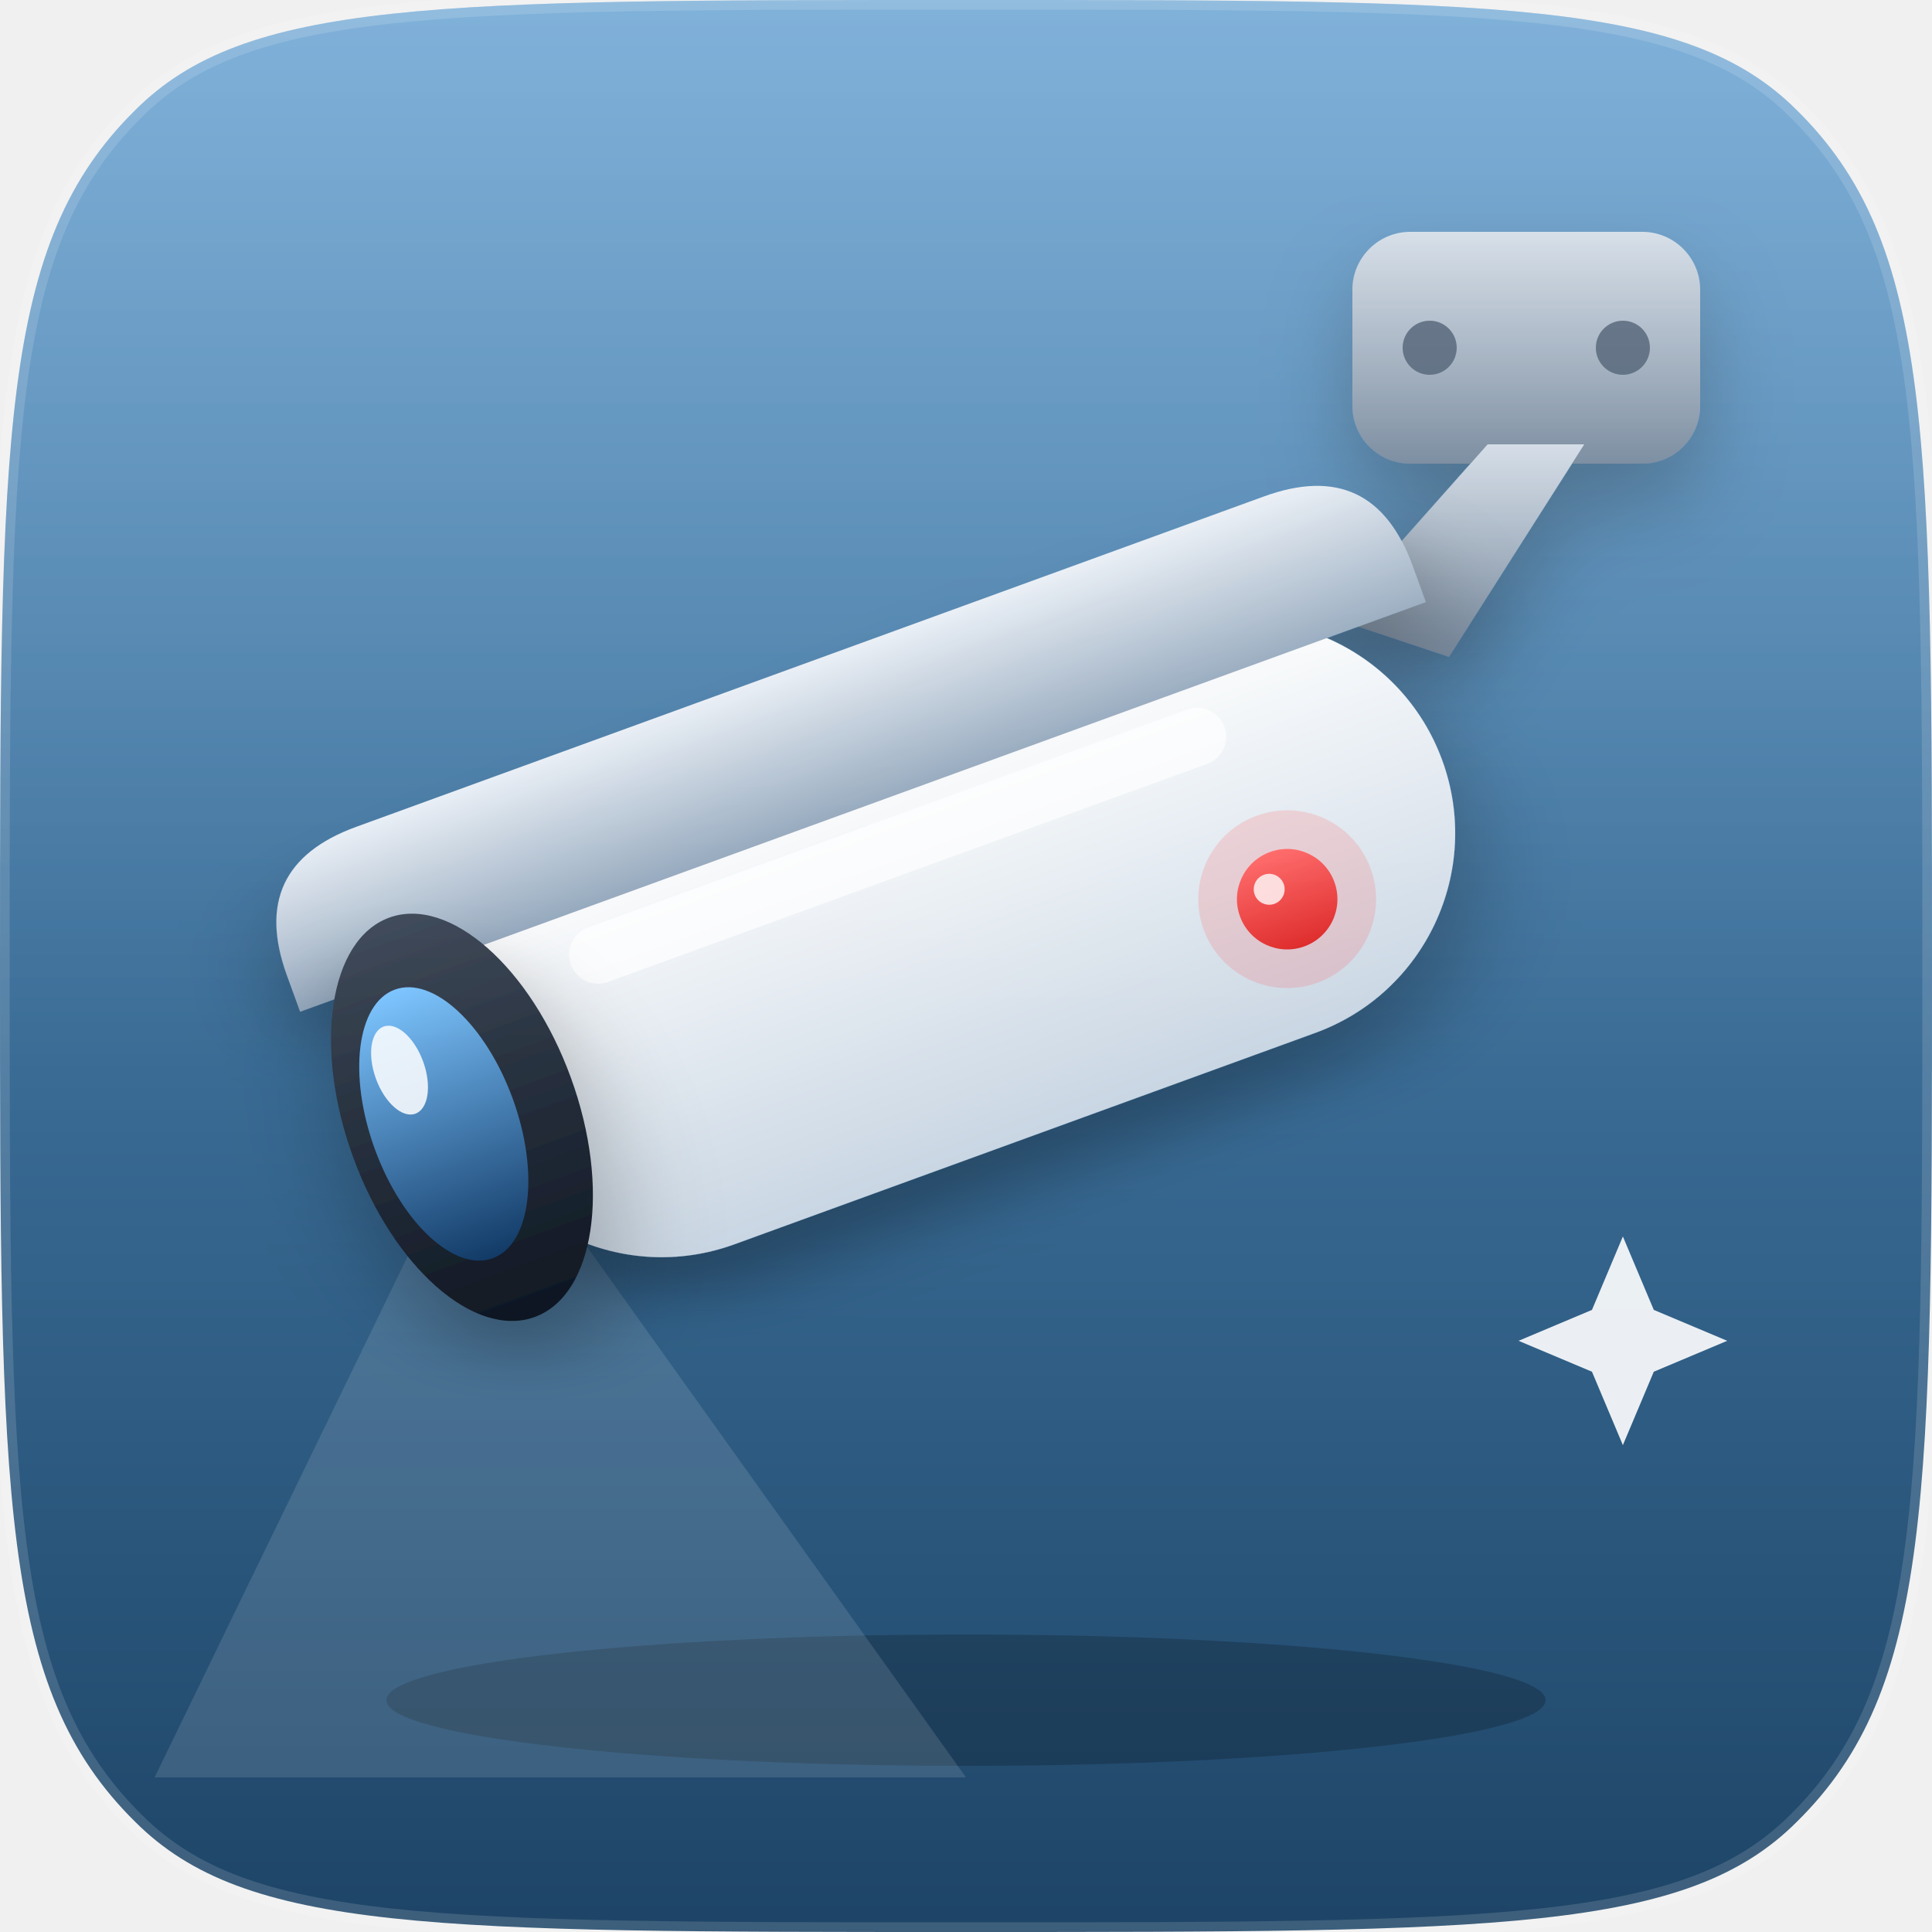
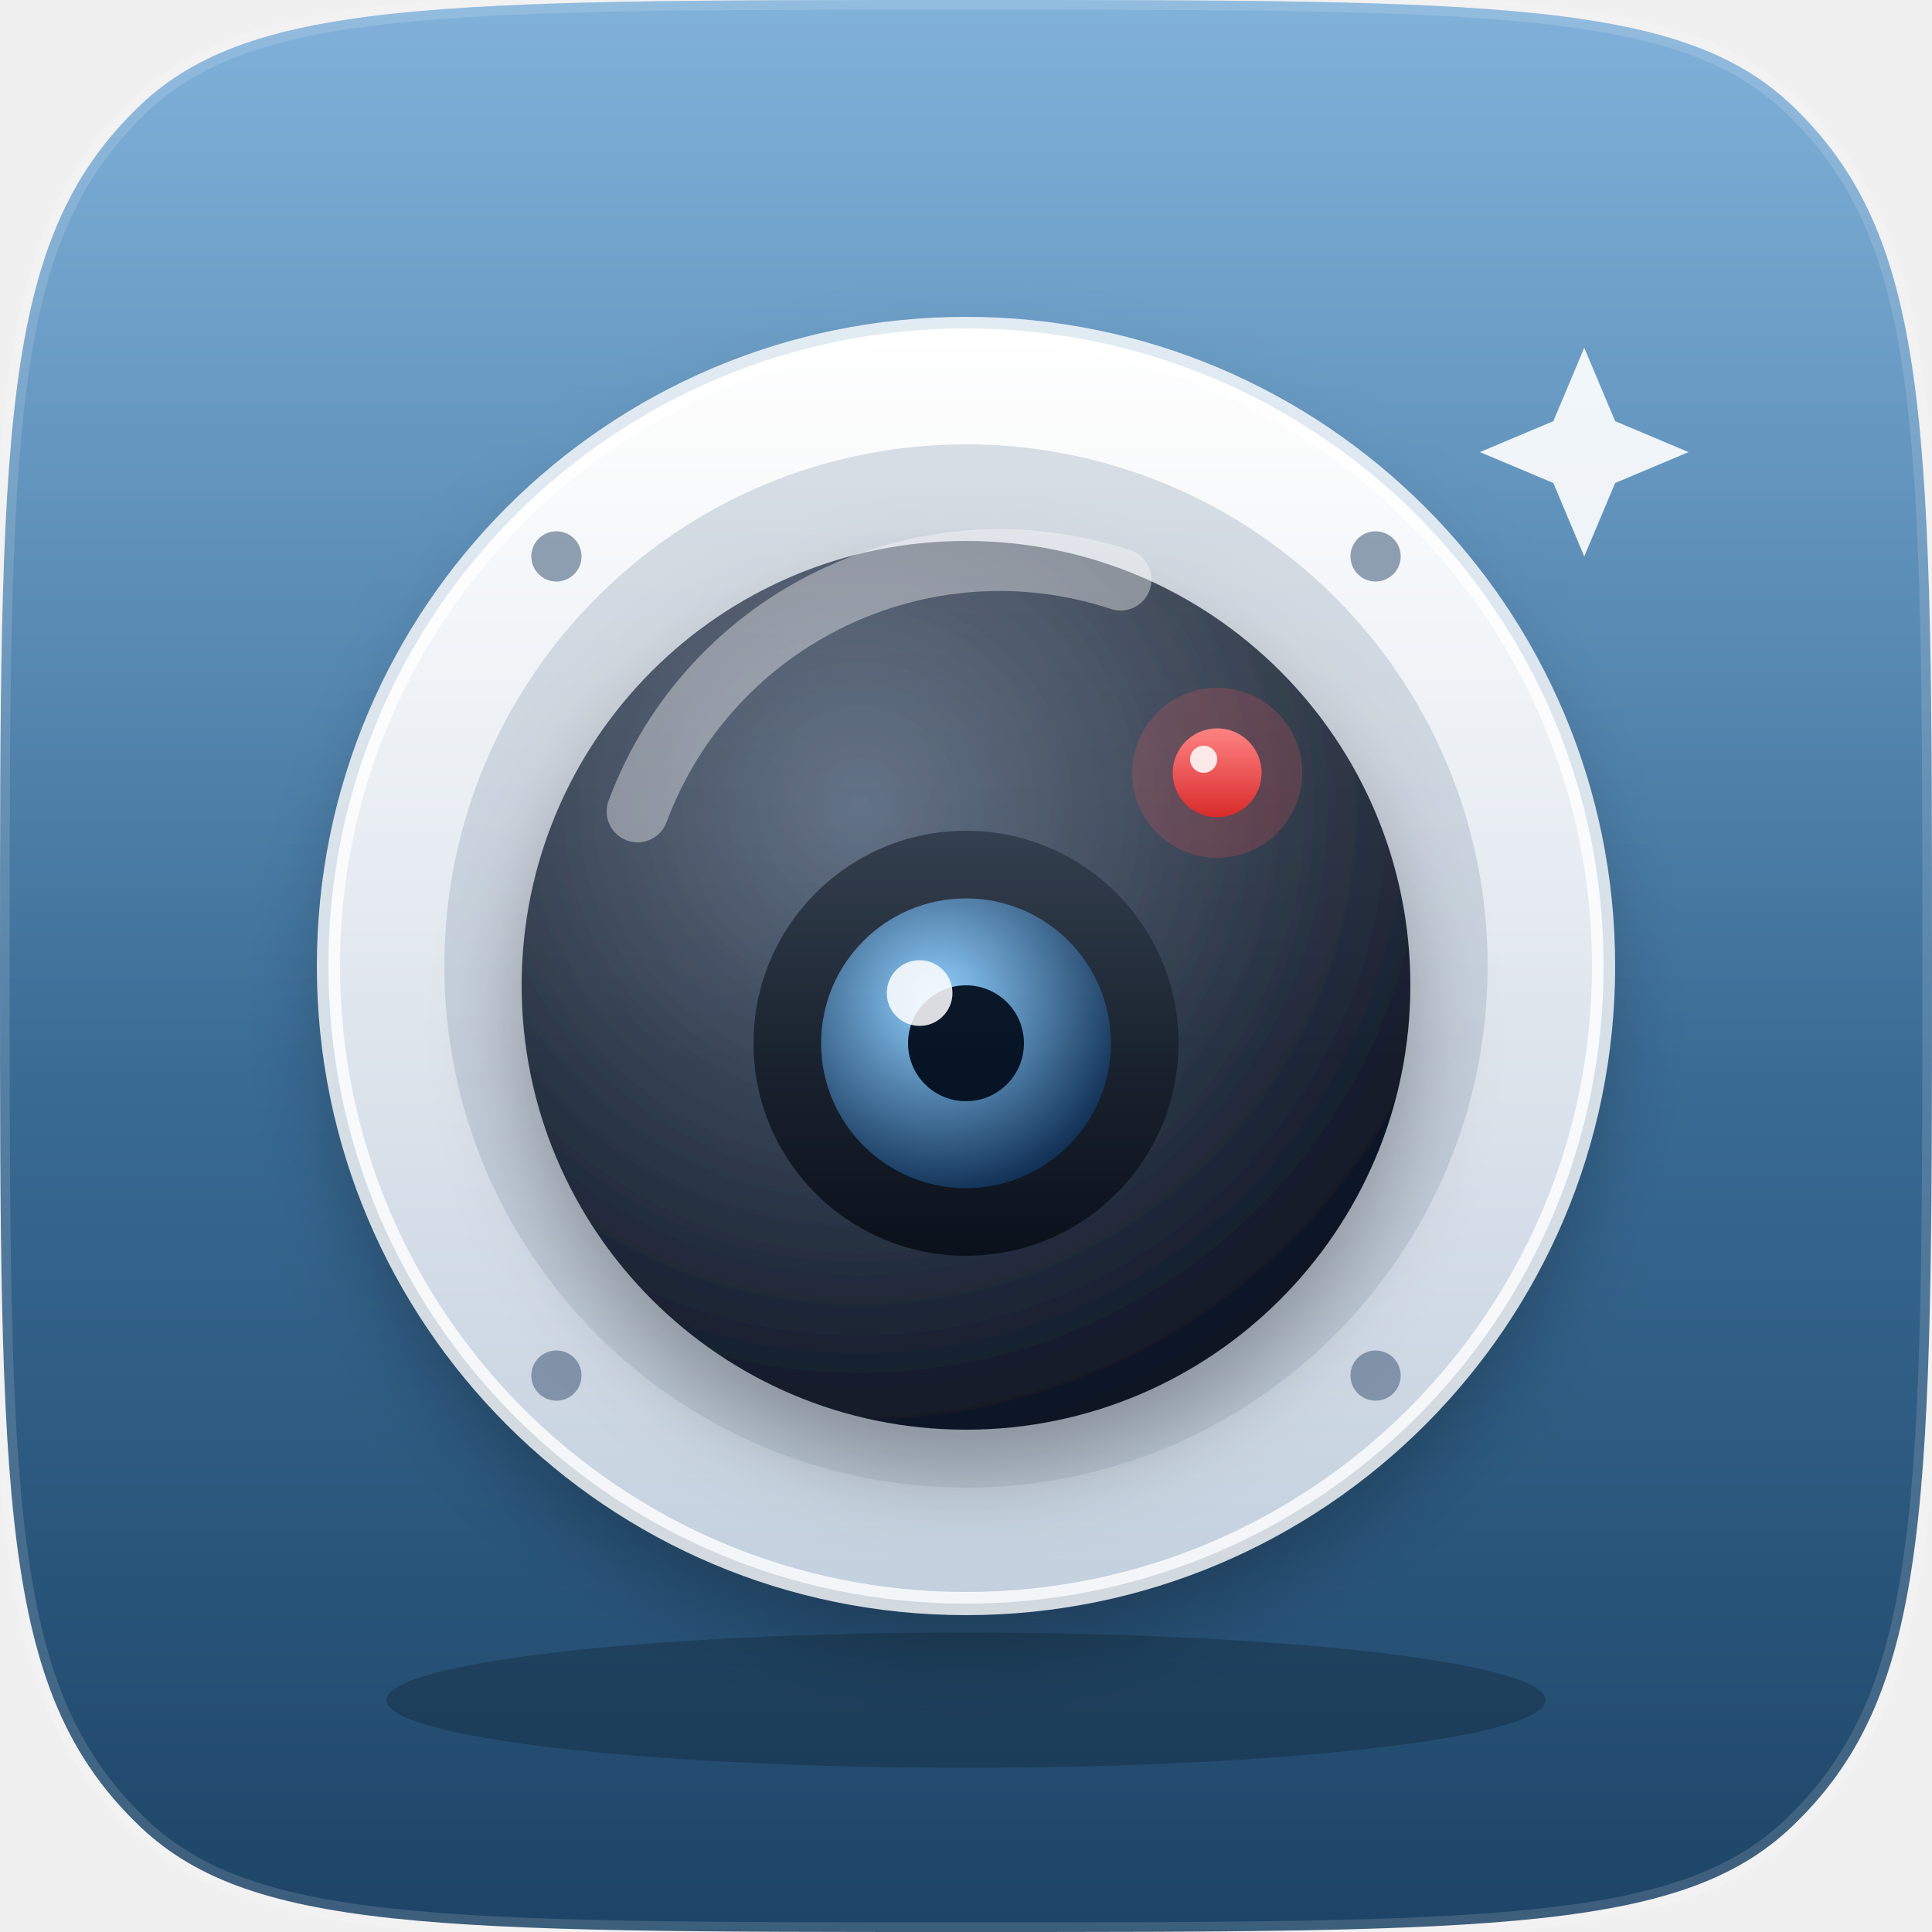
<svg xmlns="http://www.w3.org/2000/svg" viewBox="0 0 100 100">
  <defs>
    <linearGradient id="a-bg" x1="0" y1="0" x2="0" y2="1">
      <stop offset="0" stop-color="#5d9ccf" />
      <stop offset="1" stop-color="#1d4466" />
    </linearGradient>
    <linearGradient id="a-gl" x1="0" y1="0" x2="0" y2="1">
      <stop offset="0" stop-color="#fff" stop-opacity=".22" />
      <stop offset=".55" stop-color="#fff" stop-opacity="0" />
    </linearGradient>
    <filter id="a-sh" x="-30%" y="-30%" width="160%" height="160%">
      <feDropShadow dx="0" dy="2.2" stdDeviation="2.2" flood-color="#000" flood-opacity=".28" />
    </filter>
-     <linearGradient id="a-body" x1="0" y1="0" x2="0" y2="1">
+     <linearGradient id="a-house" x1="0" y1="0" x2="0" y2="1">
      <stop offset="0" stop-color="#ffffff" />
-       <stop offset="1" stop-color="#c9d6e3" />
+       <stop offset="1" stop-color="#c3d0de" />
    </linearGradient>
-     <linearGradient id="a-hood" x1="0" y1="0" x2="0" y2="1">
-       <stop offset="0" stop-color="#e8eef5" />
-       <stop offset="1" stop-color="#93a7bc" />
-     </linearGradient>
-     <linearGradient id="a-arm" x1="0" y1="0" x2="0" y2="1">
-       <stop offset="0" stop-color="#cfd9e4" />
-       <stop offset="1" stop-color="#6b7f95" />
-     </linearGradient>
-     <linearGradient id="a-bezel" x1="0" y1="0" x2="0" y2="1">
-       <stop offset="0" stop-color="#3b4656" />
-       <stop offset="1" stop-color="#0f1722" />
-     </linearGradient>
-     <linearGradient id="a-lens" x1="0" y1="0" x2="0" y2="1">
-       <stop offset="0" stop-color="#7cc4ff" />
-       <stop offset="1" stop-color="#123a66" />
-     </linearGradient>
+     <radialGradient id="a-dome" cx=".38" cy=".3" r=".75">
+       <stop offset="0" stop-color="#5b6b80" />
+       <stop offset="1" stop-color="#0b1220" />
+     </radialGradient>
+     <radialGradient id="a-lens" cx=".4" cy=".35" r=".7">
+       <stop offset="0" stop-color="#8fd0ff" />
+       <stop offset="1" stop-color="#0d2b4f" />
+     </radialGradient>
    <linearGradient id="a-rec" x1="0" y1="0" x2="0" y2="1">
-       <stop offset="0" stop-color="#ff6b6b" />
+       <stop offset="0" stop-color="#ff7a7a" />
      <stop offset="1" stop-color="#d61f1f" />
    </linearGradient>
-     <linearGradient id="a-cone" x1="0" y1="0" x2="0" y2="1">
-       <stop offset="0" stop-color="#ffffff" />
-       <stop offset="1" stop-color="#ffffff" />
-     </linearGradient>
-     <linearGradient id="a-gloss" x1="0" y1="0" x2="0" y2="1">
-       <stop offset="0" stop-color="#ffffff" />
-       <stop offset="1" stop-color="#ffffff" />
+     <linearGradient id="a-ring" x1="0" y1="0" x2="0" y2="1">
+       <stop offset="0" stop-color="#2a3646" />
+       <stop offset="1" stop-color="#0b111b" />
    </linearGradient>
    <clipPath id="a-sq">
      <path d="M50 0C77.6 0 87.3 0 93 5.7C100 12.6 100 22.4 100 50C100 77.6 100 87.4 93 94.3C87.3 100 77.6 100 50 100C22.4 100 12.7 100 7 94.3C0 87.4 0 77.6 0 50C0 22.4 0 12.6 7 5.7C12.7 0 22.4 0 50 0Z" />
    </clipPath>
  </defs>
  <path d="M50 0C77.6 0 87.3 0 93 5.7C100 12.6 100 22.4 100 50C100 77.6 100 87.4 93 94.3C87.3 100 77.6 100 50 100C22.4 100 12.7 100 7 94.3C0 87.4 0 77.6 0 50C0 22.4 0 12.6 7 5.7C12.7 0 22.4 0 50 0Z" fill="url(#a-bg)" />
  <g clip-path="url(#a-sq)">
-     <ellipse cx="50" cy="88" rx="30" ry="3.4" fill="#000" opacity=".2" />
-     <path d="M25 57 L8 92 H50 Z" fill="url(#a-cone)" opacity=".12" />
+     <ellipse cx="50" cy="88" rx="30" ry="3.5" fill="#000" opacity=".2" />
    <g filter="url(#a-sh)">
-       <rect x="70" y="12" width="18" height="12" rx="3" fill="url(#a-arm)" />
-       <path d="M77 23 L82 23 L75 34 L69 32 Z" fill="url(#a-arm)" />
-       <circle cx="74" cy="18" r="1.4" fill="#4b5d73" />
-       <circle cx="84" cy="18" r="1.4" fill="#4b5d73" />
+       <circle cx="50" cy="50" r="33" fill="url(#a-house)" />
    </g>
-     <g transform="rotate(-20 48 48)">
-       <g filter="url(#a-sh)">
-         <rect x="22" y="38" width="54" height="22" rx="11" fill="url(#a-body)" />
-         <path d="M16 39 Q16 33 22 33 H72 Q78 33 78 39 V41 H16 Z" fill="url(#a-hood)" />
-       </g>
-       <rect x="30" y="42" width="36" height="3" rx="1.5" fill="url(#a-gloss)" opacity=".7" />
-       <g filter="url(#a-sh)">
-         <ellipse cx="22" cy="49" rx="6" ry="11" fill="url(#a-bezel)" />
-       </g>
-       <ellipse cx="21" cy="49" rx="3.8" ry="7.4" fill="url(#a-lens)" />
-       <ellipse cx="19.8" cy="45.6" rx="1.3" ry="2.4" fill="#fff" opacity=".85" />
-       <circle cx="66" cy="53" r="2.6" fill="url(#a-rec)" />
-       <circle cx="66" cy="53" r="4.6" fill="#ff4d4d" opacity=".18" />
-       <circle cx="65.3" cy="52.2" r=".8" fill="#fff" opacity=".8" />
+     <circle cx="50" cy="50" r="33" fill="none" stroke="#fff" stroke-width="1.2" opacity=".8" />
+     <circle cx="50" cy="50" r="27" fill="#aebccb" opacity=".55" />
+     <circle cx="71.2" cy="71.2" r="1.3" fill="#8193a8" />
+     <circle cx="28.8" cy="71.2" r="1.3" fill="#8193a8" />
+     <circle cx="71.2" cy="28.8" r="1.3" fill="#8193a8" />
+     <circle cx="28.8" cy="28.8" r="1.3" fill="#8193a8" />
+     <g filter="url(#a-sh)">
+       <circle cx="50" cy="51" r="23" fill="url(#a-dome)" />
    </g>
-     <path d="M84 64 l1.6 3.8 3.8 1.6 -3.8 1.6 -1.6 3.8 -1.6 -3.8 -3.8 -1.6 3.8 -1.6 Z" fill="#fff" opacity=".9" />
+     <circle cx="50" cy="54" r="11" fill="url(#a-ring)" />
+     <circle cx="50" cy="54" r="7.5" fill="url(#a-lens)" />
+     <circle cx="50" cy="54" r="3" fill="#061426" />
+     <circle cx="47.6" cy="51.4" r="1.7" fill="#fff" opacity=".85" />
+     <path d="M33 42 A20 20 0 0 1 58 30" fill="none" stroke="#fff" stroke-width="3.2" stroke-linecap="round" opacity=".38" />
+     <circle cx="63" cy="40" r="4.4" fill="#ff4d4d" opacity=".2" />
+     <circle cx="63" cy="40" r="2.3" fill="url(#a-rec)" />
+     <circle cx="62.3" cy="39.3" r=".7" fill="#fff" opacity=".85" />
+     <path d="M82 18 l1.6 3.8 3.8 1.6 -3.8 1.6 -1.6 3.8 -1.6 -3.8 -3.8 -1.6 3.8 -1.6 Z" fill="#fff" opacity=".9" />
  </g>
  <path d="M50 0C77.6 0 87.3 0 93 5.7C100 12.6 100 22.4 100 50C100 77.6 100 87.4 93 94.3C87.3 100 77.6 100 50 100C22.4 100 12.7 100 7 94.3C0 87.4 0 77.6 0 50C0 22.4 0 12.6 7 5.7C12.7 0 22.4 0 50 0Z" fill="url(#a-gl)" />
  <path d="M50 0C77.6 0 87.3 0 93 5.7C100 12.6 100 22.4 100 50C100 77.6 100 87.4 93 94.3C87.3 100 77.6 100 50 100C22.4 100 12.7 100 7 94.3C0 87.4 0 77.6 0 50C0 22.4 0 12.6 7 5.7C12.7 0 22.4 0 50 0Z" fill="none" stroke="#fff" stroke-opacity=".14" stroke-width="1" />
</svg>
